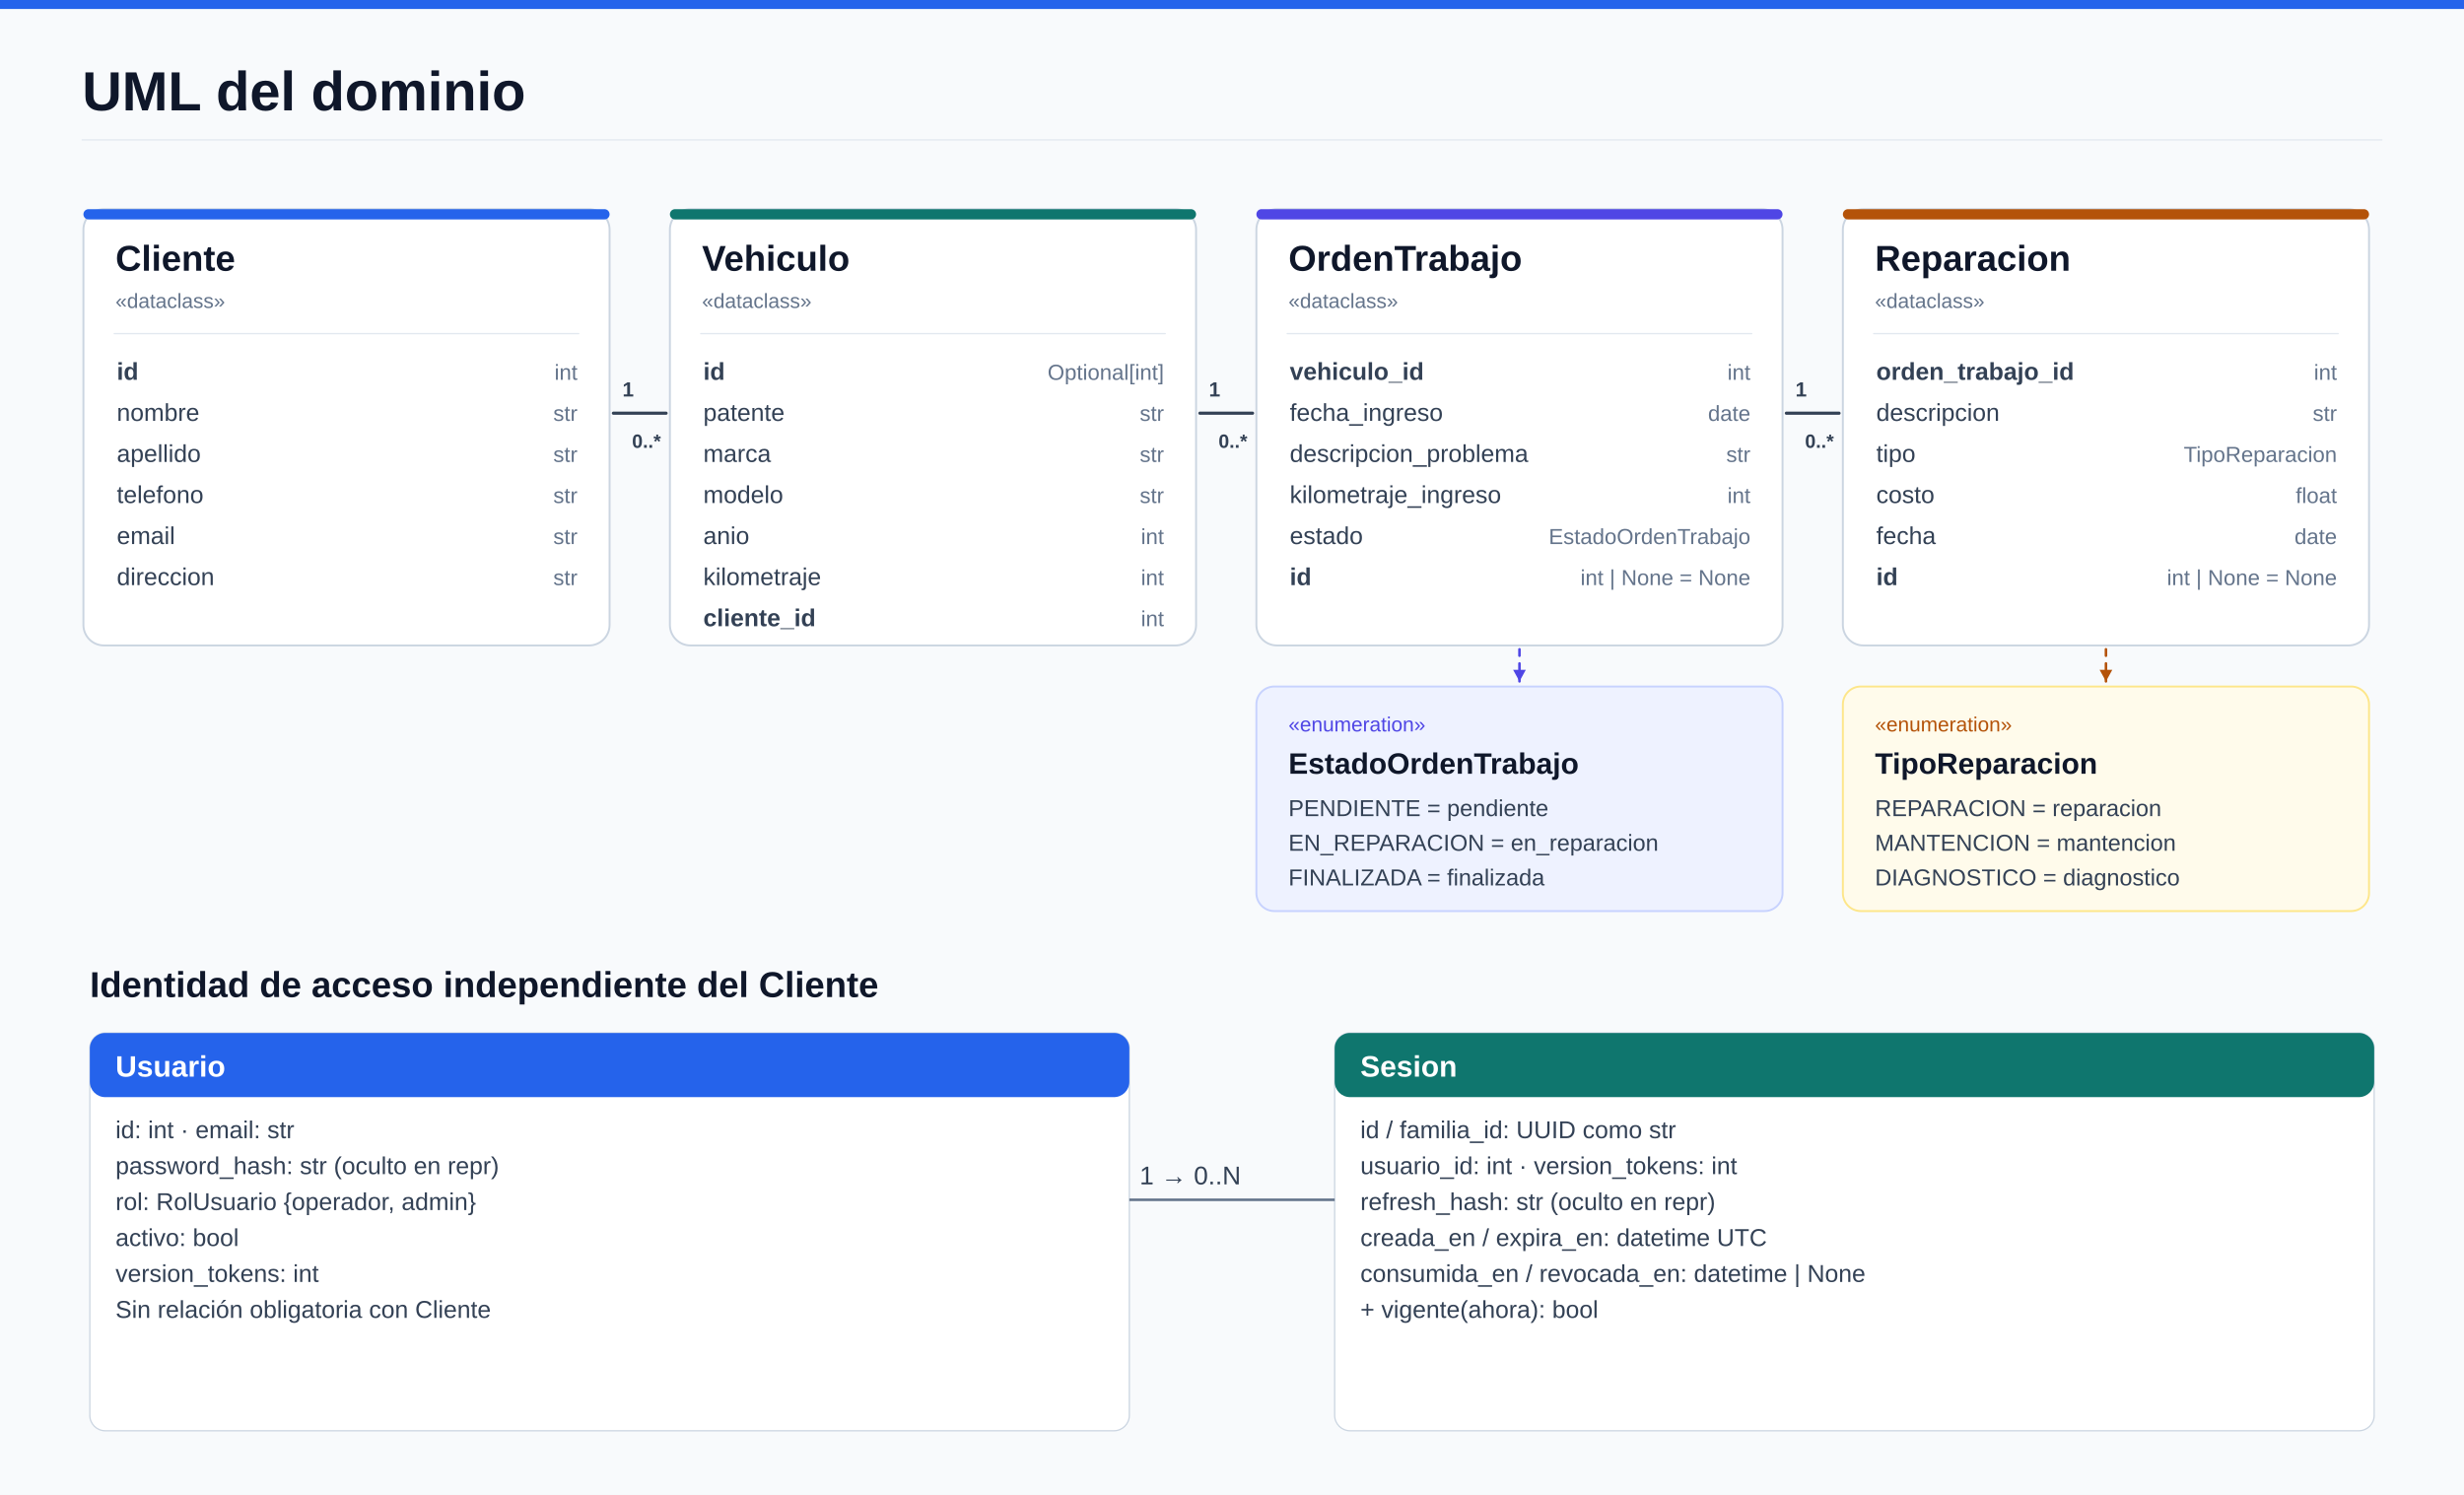
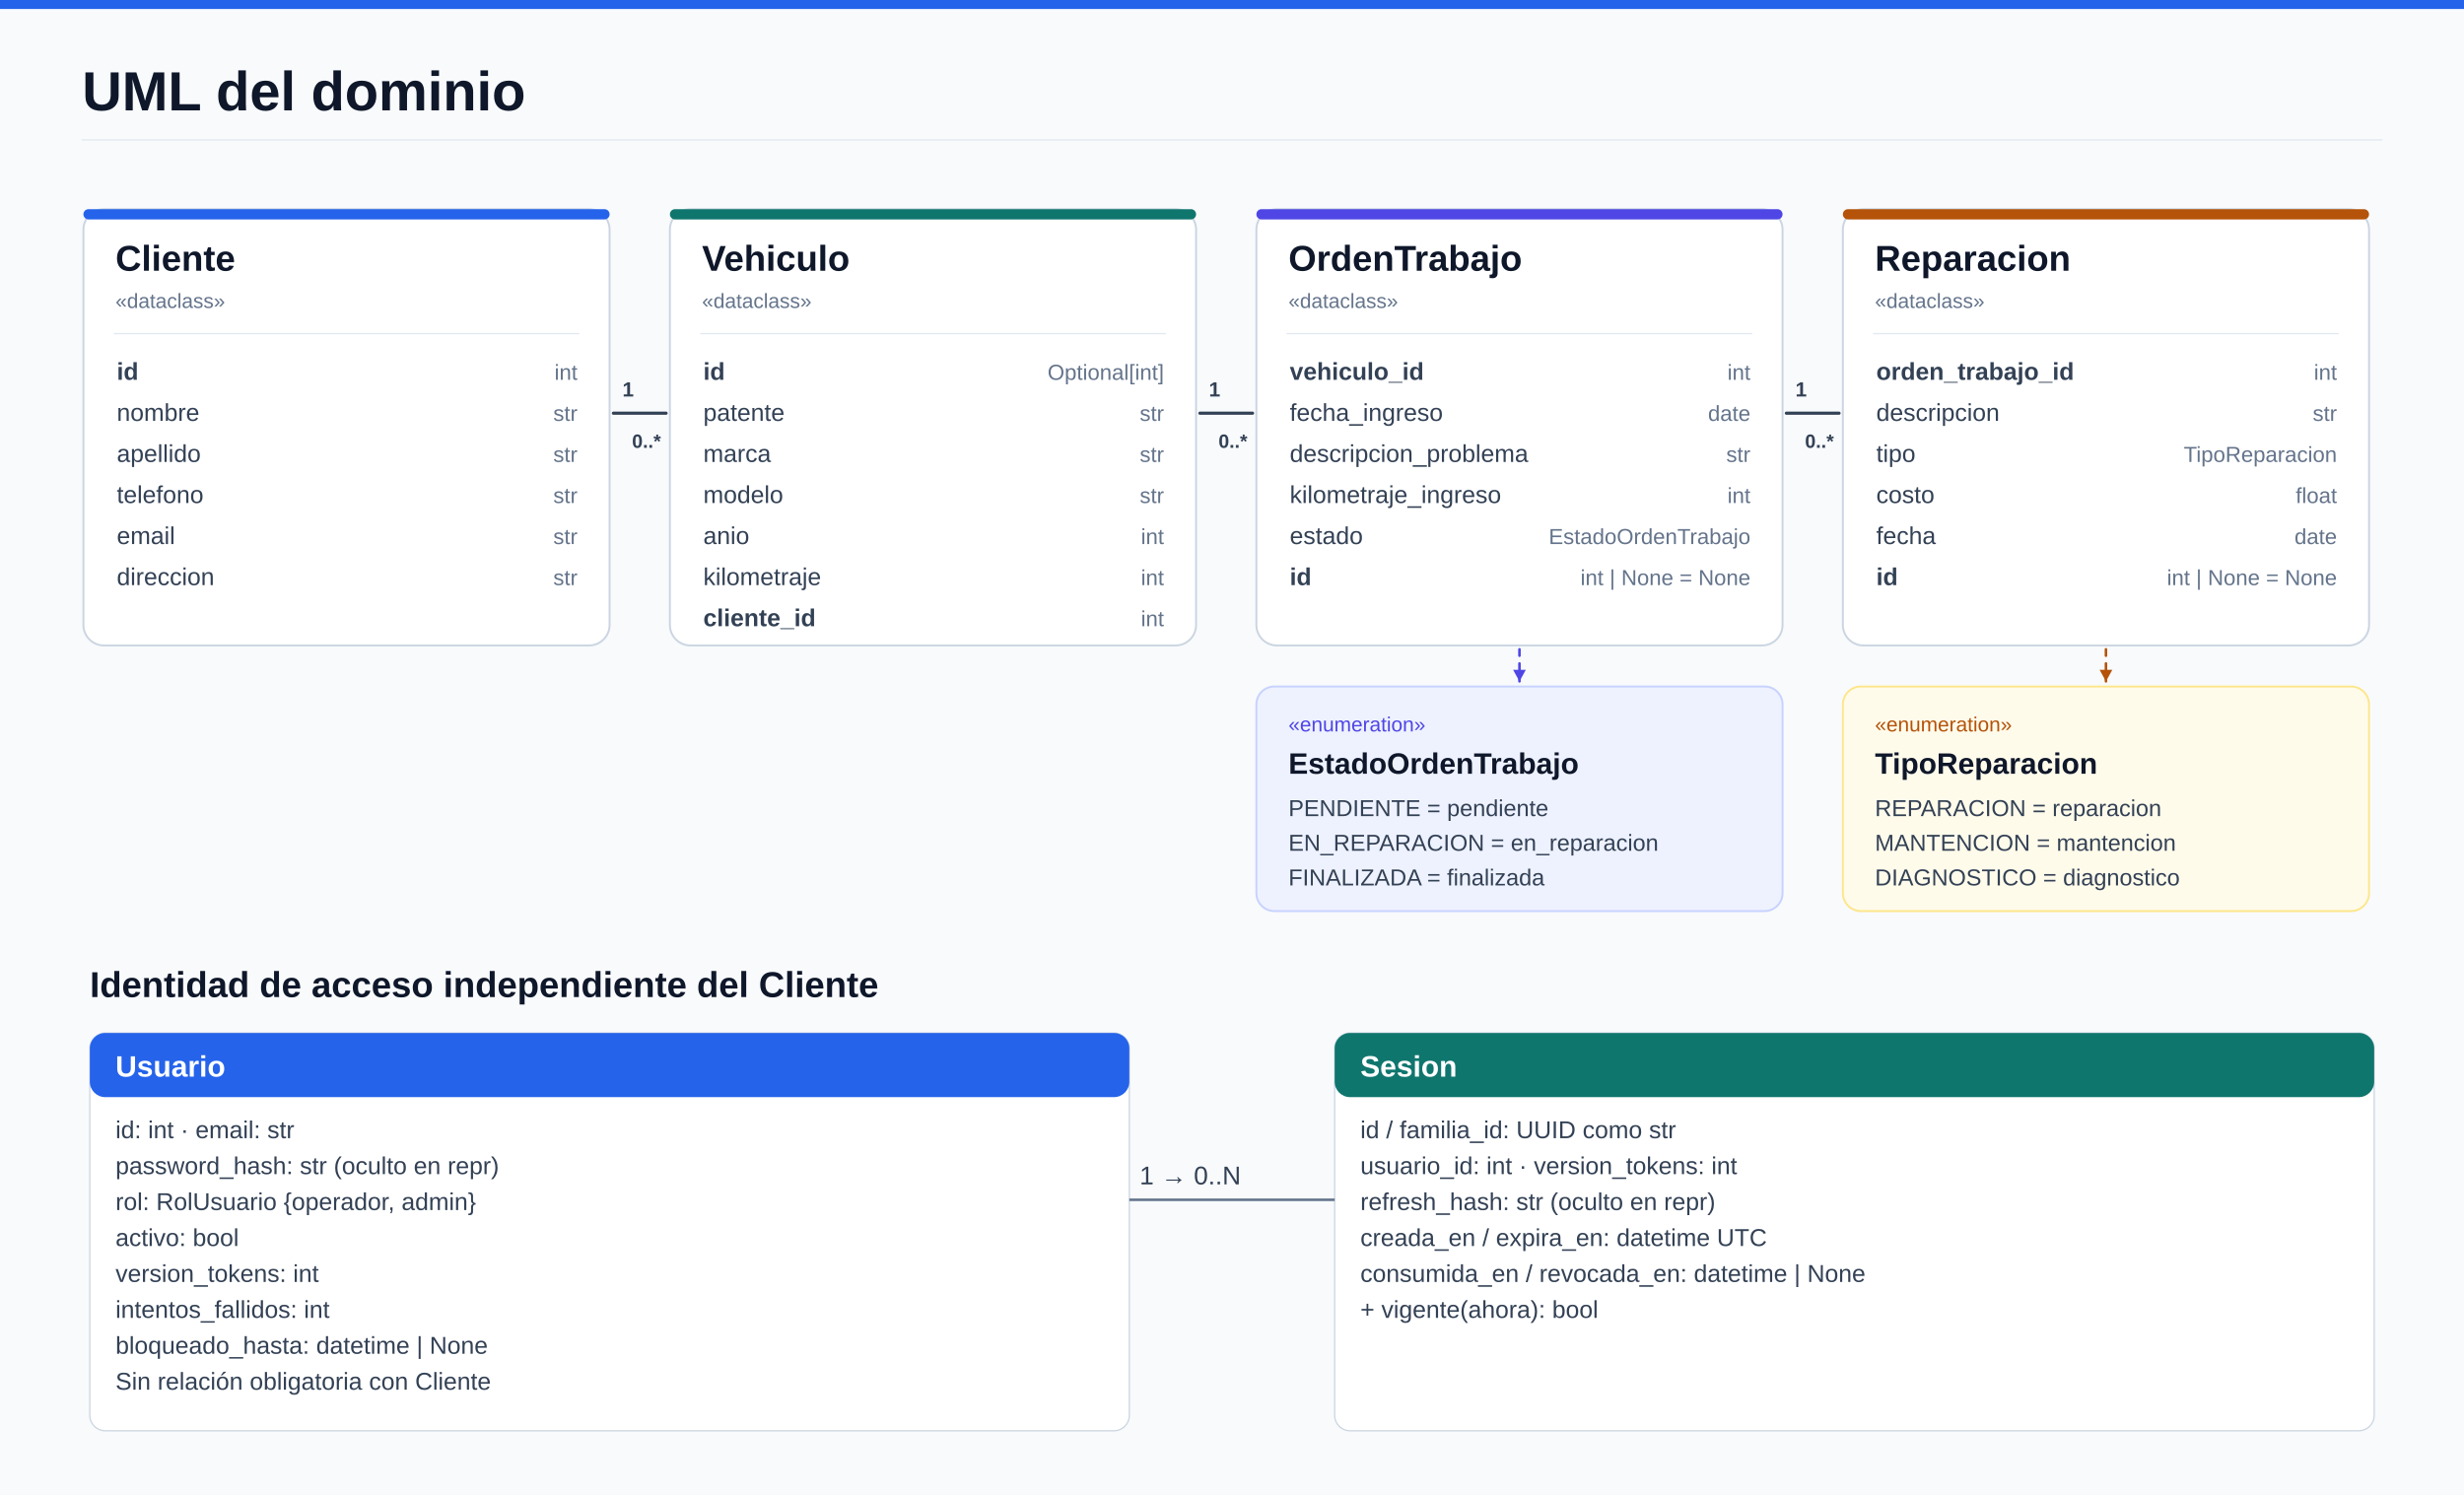
<svg xmlns="http://www.w3.org/2000/svg" baseProfile="full" height="1165px" version="1.1" viewBox="0 0 1920 1165" width="1920px">
  <defs />
  <rect fill="#F8FAFC" height="735" width="1920" x="0" y="0" />
  <rect fill="#2563EB" height="7" width="1920" x="0" y="0" />
  <text fill="#0F172A" font-family="Arial, Helvetica, sans-serif" font-size="43" font-weight="bold" text-anchor="start" x="64" y="86">UML del dominio</text>
  <line stroke="#E2E8F0" stroke-linecap="round" stroke-width="1" x1="64" x2="1856" y1="109" y2="109" />
  <rect fill="#FFFFFF" height="340" rx="16" ry="16" stroke="#CBD5E1" stroke-width="1.5" width="410" x="65" y="163" />
  <rect fill="#2563EB" height="8" rx="4" ry="4" width="410" x="65" y="163" />
  <text fill="#0F172A" font-family="Arial, Helvetica, sans-serif" font-size="28" font-weight="bold" text-anchor="start" x="90" y="211">Cliente</text>
  <text fill="#64748B" font-family="Arial, Helvetica, sans-serif" font-size="16" font-weight="normal" text-anchor="start" x="90" y="240">«dataclass»</text>
  <line stroke="#E2E8F0" stroke-linecap="round" stroke-width="1" x1="89" x2="451" y1="260" y2="260" />
  <text fill="#334155" font-family="Arial, Helvetica, sans-serif" font-size="19" font-weight="bold" text-anchor="start" x="91" y="296">id</text>
  <text fill="#64748B" font-family="Arial, Helvetica, sans-serif" font-size="17" font-weight="normal" text-anchor="end" x="450" y="296">int</text>
  <text fill="#334155" font-family="Arial, Helvetica, sans-serif" font-size="19" font-weight="normal" text-anchor="start" x="91" y="328">nombre</text>
  <text fill="#64748B" font-family="Arial, Helvetica, sans-serif" font-size="17" font-weight="normal" text-anchor="end" x="450" y="328">str</text>
  <text fill="#334155" font-family="Arial, Helvetica, sans-serif" font-size="19" font-weight="normal" text-anchor="start" x="91" y="360">apellido</text>
  <text fill="#64748B" font-family="Arial, Helvetica, sans-serif" font-size="17" font-weight="normal" text-anchor="end" x="450" y="360">str</text>
  <text fill="#334155" font-family="Arial, Helvetica, sans-serif" font-size="19" font-weight="normal" text-anchor="start" x="91" y="392">telefono</text>
  <text fill="#64748B" font-family="Arial, Helvetica, sans-serif" font-size="17" font-weight="normal" text-anchor="end" x="450" y="392">str</text>
  <text fill="#334155" font-family="Arial, Helvetica, sans-serif" font-size="19" font-weight="normal" text-anchor="start" x="91" y="424">email</text>
  <text fill="#64748B" font-family="Arial, Helvetica, sans-serif" font-size="17" font-weight="normal" text-anchor="end" x="450" y="424">str</text>
  <text fill="#334155" font-family="Arial, Helvetica, sans-serif" font-size="19" font-weight="normal" text-anchor="start" x="91" y="456">direccion</text>
  <text fill="#64748B" font-family="Arial, Helvetica, sans-serif" font-size="17" font-weight="normal" text-anchor="end" x="450" y="456">str</text>
  <rect fill="#FFFFFF" height="340" rx="16" ry="16" stroke="#CBD5E1" stroke-width="1.5" width="410" x="522" y="163" />
  <rect fill="#0F766E" height="8" rx="4" ry="4" width="410" x="522" y="163" />
  <text fill="#0F172A" font-family="Arial, Helvetica, sans-serif" font-size="28" font-weight="bold" text-anchor="start" x="547" y="211">Vehiculo</text>
  <text fill="#64748B" font-family="Arial, Helvetica, sans-serif" font-size="16" font-weight="normal" text-anchor="start" x="547" y="240">«dataclass»</text>
  <line stroke="#E2E8F0" stroke-linecap="round" stroke-width="1" x1="546" x2="908" y1="260" y2="260" />
  <text fill="#334155" font-family="Arial, Helvetica, sans-serif" font-size="19" font-weight="bold" text-anchor="start" x="548" y="296">id</text>
  <text fill="#64748B" font-family="Arial, Helvetica, sans-serif" font-size="17" font-weight="normal" text-anchor="end" x="907" y="296">Optional[int]</text>
  <text fill="#334155" font-family="Arial, Helvetica, sans-serif" font-size="19" font-weight="normal" text-anchor="start" x="548" y="328">patente</text>
  <text fill="#64748B" font-family="Arial, Helvetica, sans-serif" font-size="17" font-weight="normal" text-anchor="end" x="907" y="328">str</text>
  <text fill="#334155" font-family="Arial, Helvetica, sans-serif" font-size="19" font-weight="normal" text-anchor="start" x="548" y="360">marca</text>
  <text fill="#64748B" font-family="Arial, Helvetica, sans-serif" font-size="17" font-weight="normal" text-anchor="end" x="907" y="360">str</text>
  <text fill="#334155" font-family="Arial, Helvetica, sans-serif" font-size="19" font-weight="normal" text-anchor="start" x="548" y="392">modelo</text>
  <text fill="#64748B" font-family="Arial, Helvetica, sans-serif" font-size="17" font-weight="normal" text-anchor="end" x="907" y="392">str</text>
  <text fill="#334155" font-family="Arial, Helvetica, sans-serif" font-size="19" font-weight="normal" text-anchor="start" x="548" y="424">anio</text>
  <text fill="#64748B" font-family="Arial, Helvetica, sans-serif" font-size="17" font-weight="normal" text-anchor="end" x="907" y="424">int</text>
  <text fill="#334155" font-family="Arial, Helvetica, sans-serif" font-size="19" font-weight="normal" text-anchor="start" x="548" y="456">kilometraje</text>
  <text fill="#64748B" font-family="Arial, Helvetica, sans-serif" font-size="17" font-weight="normal" text-anchor="end" x="907" y="456">int</text>
  <text fill="#334155" font-family="Arial, Helvetica, sans-serif" font-size="19" font-weight="bold" text-anchor="start" x="548" y="488">cliente_id</text>
  <text fill="#64748B" font-family="Arial, Helvetica, sans-serif" font-size="17" font-weight="normal" text-anchor="end" x="907" y="488">int</text>
  <rect fill="#FFFFFF" height="340" rx="16" ry="16" stroke="#CBD5E1" stroke-width="1.5" width="410" x="979" y="163" />
  <rect fill="#4F46E5" height="8" rx="4" ry="4" width="410" x="979" y="163" />
  <text fill="#0F172A" font-family="Arial, Helvetica, sans-serif" font-size="28" font-weight="bold" text-anchor="start" x="1004" y="211">OrdenTrabajo</text>
  <text fill="#64748B" font-family="Arial, Helvetica, sans-serif" font-size="16" font-weight="normal" text-anchor="start" x="1004" y="240">«dataclass»</text>
  <line stroke="#E2E8F0" stroke-linecap="round" stroke-width="1" x1="1003" x2="1365" y1="260" y2="260" />
  <text fill="#334155" font-family="Arial, Helvetica, sans-serif" font-size="19" font-weight="bold" text-anchor="start" x="1005" y="296">vehiculo_id</text>
  <text fill="#64748B" font-family="Arial, Helvetica, sans-serif" font-size="17" font-weight="normal" text-anchor="end" x="1364" y="296">int</text>
  <text fill="#334155" font-family="Arial, Helvetica, sans-serif" font-size="19" font-weight="normal" text-anchor="start" x="1005" y="328">fecha_ingreso</text>
  <text fill="#64748B" font-family="Arial, Helvetica, sans-serif" font-size="17" font-weight="normal" text-anchor="end" x="1364" y="328">date</text>
  <text fill="#334155" font-family="Arial, Helvetica, sans-serif" font-size="19" font-weight="normal" text-anchor="start" x="1005" y="360">descripcion_problema</text>
  <text fill="#64748B" font-family="Arial, Helvetica, sans-serif" font-size="17" font-weight="normal" text-anchor="end" x="1364" y="360">str</text>
  <text fill="#334155" font-family="Arial, Helvetica, sans-serif" font-size="19" font-weight="normal" text-anchor="start" x="1005" y="392">kilometraje_ingreso</text>
  <text fill="#64748B" font-family="Arial, Helvetica, sans-serif" font-size="17" font-weight="normal" text-anchor="end" x="1364" y="392">int</text>
  <text fill="#334155" font-family="Arial, Helvetica, sans-serif" font-size="19" font-weight="normal" text-anchor="start" x="1005" y="424">estado</text>
  <text fill="#64748B" font-family="Arial, Helvetica, sans-serif" font-size="17" font-weight="normal" text-anchor="end" x="1364" y="424">EstadoOrdenTrabajo</text>
  <text fill="#334155" font-family="Arial, Helvetica, sans-serif" font-size="19" font-weight="bold" text-anchor="start" x="1005" y="456">id</text>
  <text fill="#64748B" font-family="Arial, Helvetica, sans-serif" font-size="17" font-weight="normal" text-anchor="end" x="1364" y="456">int | None = None</text>
  <rect fill="#FFFFFF" height="340" rx="16" ry="16" stroke="#CBD5E1" stroke-width="1.5" width="410" x="1436" y="163" />
  <rect fill="#B45309" height="8" rx="4" ry="4" width="410" x="1436" y="163" />
  <text fill="#0F172A" font-family="Arial, Helvetica, sans-serif" font-size="28" font-weight="bold" text-anchor="start" x="1461" y="211">Reparacion</text>
  <text fill="#64748B" font-family="Arial, Helvetica, sans-serif" font-size="16" font-weight="normal" text-anchor="start" x="1461" y="240">«dataclass»</text>
  <line stroke="#E2E8F0" stroke-linecap="round" stroke-width="1" x1="1460" x2="1822" y1="260" y2="260" />
  <text fill="#334155" font-family="Arial, Helvetica, sans-serif" font-size="19" font-weight="bold" text-anchor="start" x="1462" y="296">orden_trabajo_id</text>
  <text fill="#64748B" font-family="Arial, Helvetica, sans-serif" font-size="17" font-weight="normal" text-anchor="end" x="1821" y="296">int</text>
  <text fill="#334155" font-family="Arial, Helvetica, sans-serif" font-size="19" font-weight="normal" text-anchor="start" x="1462" y="328">descripcion</text>
  <text fill="#64748B" font-family="Arial, Helvetica, sans-serif" font-size="17" font-weight="normal" text-anchor="end" x="1821" y="328">str</text>
  <text fill="#334155" font-family="Arial, Helvetica, sans-serif" font-size="19" font-weight="normal" text-anchor="start" x="1462" y="360">tipo</text>
  <text fill="#64748B" font-family="Arial, Helvetica, sans-serif" font-size="17" font-weight="normal" text-anchor="end" x="1821" y="360">TipoReparacion</text>
  <text fill="#334155" font-family="Arial, Helvetica, sans-serif" font-size="19" font-weight="normal" text-anchor="start" x="1462" y="392">costo</text>
  <text fill="#64748B" font-family="Arial, Helvetica, sans-serif" font-size="17" font-weight="normal" text-anchor="end" x="1821" y="392">float</text>
  <text fill="#334155" font-family="Arial, Helvetica, sans-serif" font-size="19" font-weight="normal" text-anchor="start" x="1462" y="424">fecha</text>
  <text fill="#64748B" font-family="Arial, Helvetica, sans-serif" font-size="17" font-weight="normal" text-anchor="end" x="1821" y="424">date</text>
  <text fill="#334155" font-family="Arial, Helvetica, sans-serif" font-size="19" font-weight="bold" text-anchor="start" x="1462" y="456">id</text>
  <text fill="#64748B" font-family="Arial, Helvetica, sans-serif" font-size="17" font-weight="normal" text-anchor="end" x="1821" y="456">int | None = None</text>
  <line stroke="#334155" stroke-linecap="round" stroke-width="2.5" x1="478" x2="519" y1="322" y2="322" />
  <text fill="#334155" font-family="Arial, Helvetica, sans-serif" font-size="16" font-weight="bold" text-anchor="start" x="485" y="309">1</text>
  <text fill="#334155" font-family="Arial, Helvetica, sans-serif" font-size="15" font-weight="bold" text-anchor="end" x="515" y="349">0..*</text>
  <line stroke="#334155" stroke-linecap="round" stroke-width="2.5" x1="935" x2="976" y1="322" y2="322" />
  <text fill="#334155" font-family="Arial, Helvetica, sans-serif" font-size="16" font-weight="bold" text-anchor="start" x="942" y="309">1</text>
  <text fill="#334155" font-family="Arial, Helvetica, sans-serif" font-size="15" font-weight="bold" text-anchor="end" x="972" y="349">0..*</text>
  <line stroke="#334155" stroke-linecap="round" stroke-width="2.5" x1="1392" x2="1433" y1="322" y2="322" />
  <text fill="#334155" font-family="Arial, Helvetica, sans-serif" font-size="16" font-weight="bold" text-anchor="start" x="1399" y="309">1</text>
  <text fill="#334155" font-family="Arial, Helvetica, sans-serif" font-size="15" font-weight="bold" text-anchor="end" x="1429" y="349">0..*</text>
  <rect fill="#EEF2FF" height="175" rx="14" ry="14" stroke="#C7D2FE" stroke-width="1.5" width="410" x="979" y="535" />
  <text fill="#4F46E5" font-family="Arial, Helvetica, sans-serif" font-size="16" font-weight="normal" text-anchor="start" x="1004" y="570">«enumeration»</text>
  <text fill="#0F172A" font-family="Arial, Helvetica, sans-serif" font-size="23" font-weight="bold" text-anchor="start" x="1004" y="603">EstadoOrdenTrabajo</text>
  <text fill="#334155" font-family="Arial, Helvetica, sans-serif" font-size="18" font-weight="normal" text-anchor="start" x="1004" y="636">PENDIENTE = pendiente</text>
  <text fill="#334155" font-family="Arial, Helvetica, sans-serif" font-size="18" font-weight="normal" text-anchor="start" x="1004" y="663">EN_REPARACION = en_reparacion</text>
  <text fill="#334155" font-family="Arial, Helvetica, sans-serif" font-size="18" font-weight="normal" text-anchor="start" x="1004" y="690">FINALIZADA = finalizada</text>
  <rect fill="#FFFBEB" height="175" rx="14" ry="14" stroke="#FDE68A" stroke-width="1.5" width="410" x="1436" y="535" />
  <text fill="#B45309" font-family="Arial, Helvetica, sans-serif" font-size="16" font-weight="normal" text-anchor="start" x="1461" y="570">«enumeration»</text>
  <text fill="#0F172A" font-family="Arial, Helvetica, sans-serif" font-size="23" font-weight="bold" text-anchor="start" x="1461" y="603">TipoReparacion</text>
  <text fill="#334155" font-family="Arial, Helvetica, sans-serif" font-size="18" font-weight="normal" text-anchor="start" x="1461" y="636">REPARACION = reparacion</text>
  <text fill="#334155" font-family="Arial, Helvetica, sans-serif" font-size="18" font-weight="normal" text-anchor="start" x="1461" y="663">MANTENCION = mantencion</text>
  <text fill="#334155" font-family="Arial, Helvetica, sans-serif" font-size="18" font-weight="normal" text-anchor="start" x="1461" y="690">DIAGNOSTICO = diagnostico</text>
  <line stroke="#4F46E5" stroke-dasharray="5,6" stroke-linecap="round" stroke-width="2" x1="1184.0" x2="1184.0" y1="506" y2="531" />
  <polygon fill="#4F46E5" points="1184.0,531 1179.05,522 1188.95,522" />
  <line stroke="#B45309" stroke-dasharray="5,6" stroke-linecap="round" stroke-width="2" x1="1641.0" x2="1641.0" y1="506" y2="531" />
  <polygon fill="#B45309" points="1641.0,531 1636.05,522 1645.95,522" />
  <g id="usuarios-sesiones">
    <rect x="0" y="735" width="1920" height="430" fill="#F8FAFC" />
    <text x="70" y="777" font-family="Arial, Helvetica, sans-serif" font-size="28" fill="#0F172A" font-weight="bold">Identidad de acceso independiente del Cliente</text>
    <rect x="70" y="805" width="810" height="310" rx="12" fill="#FFFFFF" stroke="#CBD5E1" />
    <rect x="70" y="805" width="810" height="50" rx="12" fill="#2563EB" />
    <text x="90" y="839" font-family="Arial, Helvetica, sans-serif" font-size="23" fill="#FFFFFF" font-weight="bold">Usuario</text>
    <text x="90" y="887" font-family="Arial, Helvetica, sans-serif" font-size="19" fill="#334155" font-weight="normal">id: int · email: str</text>
    <text x="90" y="915" font-family="Arial, Helvetica, sans-serif" font-size="19" fill="#334155" font-weight="normal">password_hash: str (oculto en repr)</text>
    <text x="90" y="943" font-family="Arial, Helvetica, sans-serif" font-size="19" fill="#334155" font-weight="normal">rol: RolUsuario {operador, admin}</text>
    <text x="90" y="971" font-family="Arial, Helvetica, sans-serif" font-size="19" fill="#334155" font-weight="normal">activo: bool</text>
    <text x="90" y="999" font-family="Arial, Helvetica, sans-serif" font-size="19" fill="#334155" font-weight="normal">version_tokens: int</text>
-     <text x="90" y="1027" font-family="Arial, Helvetica, sans-serif" font-size="19" fill="#334155" font-weight="normal">Sin relación obligatoria con Cliente</text>
+     <text x="90" y="1027" font-family="Arial, Helvetica, sans-serif" font-size="19" fill="#334155" font-weight="normal">intentos_fallidos: int</text>
+     <text x="90" y="1055" font-family="Arial, Helvetica, sans-serif" font-size="19" fill="#334155" font-weight="normal">bloqueado_hasta: datetime | None</text>
+     <text x="90" y="1083" font-family="Arial, Helvetica, sans-serif" font-size="19" fill="#334155" font-weight="normal">Sin relación obligatoria con Cliente</text>
    <rect x="1040" y="805" width="810" height="310" rx="12" fill="#FFFFFF" stroke="#CBD5E1" />
    <rect x="1040" y="805" width="810" height="50" rx="12" fill="#0F766E" />
    <text x="1060" y="839" font-family="Arial, Helvetica, sans-serif" font-size="23" fill="#FFFFFF" font-weight="bold">Sesion</text>
    <text x="1060" y="887" font-family="Arial, Helvetica, sans-serif" font-size="19" fill="#334155" font-weight="normal">id / familia_id: UUID como str</text>
    <text x="1060" y="915" font-family="Arial, Helvetica, sans-serif" font-size="19" fill="#334155" font-weight="normal">usuario_id: int · version_tokens: int</text>
    <text x="1060" y="943" font-family="Arial, Helvetica, sans-serif" font-size="19" fill="#334155" font-weight="normal">refresh_hash: str (oculto en repr)</text>
    <text x="1060" y="971" font-family="Arial, Helvetica, sans-serif" font-size="19" fill="#334155" font-weight="normal">creada_en / expira_en: datetime UTC</text>
    <text x="1060" y="999" font-family="Arial, Helvetica, sans-serif" font-size="19" fill="#334155" font-weight="normal">consumida_en / revocada_en: datetime | None</text>
    <text x="1060" y="1027" font-family="Arial, Helvetica, sans-serif" font-size="19" fill="#334155" font-weight="normal">+ vigente(ahora): bool</text>
    <line x1="880" y1="935" x2="1040" y2="935" stroke="#64748B" stroke-width="2" />
    <text x="888" y="923" font-family="Arial, Helvetica, sans-serif" font-size="20" fill="#334155" font-weight="normal">1 → 0..N</text>
  </g>
</svg>
